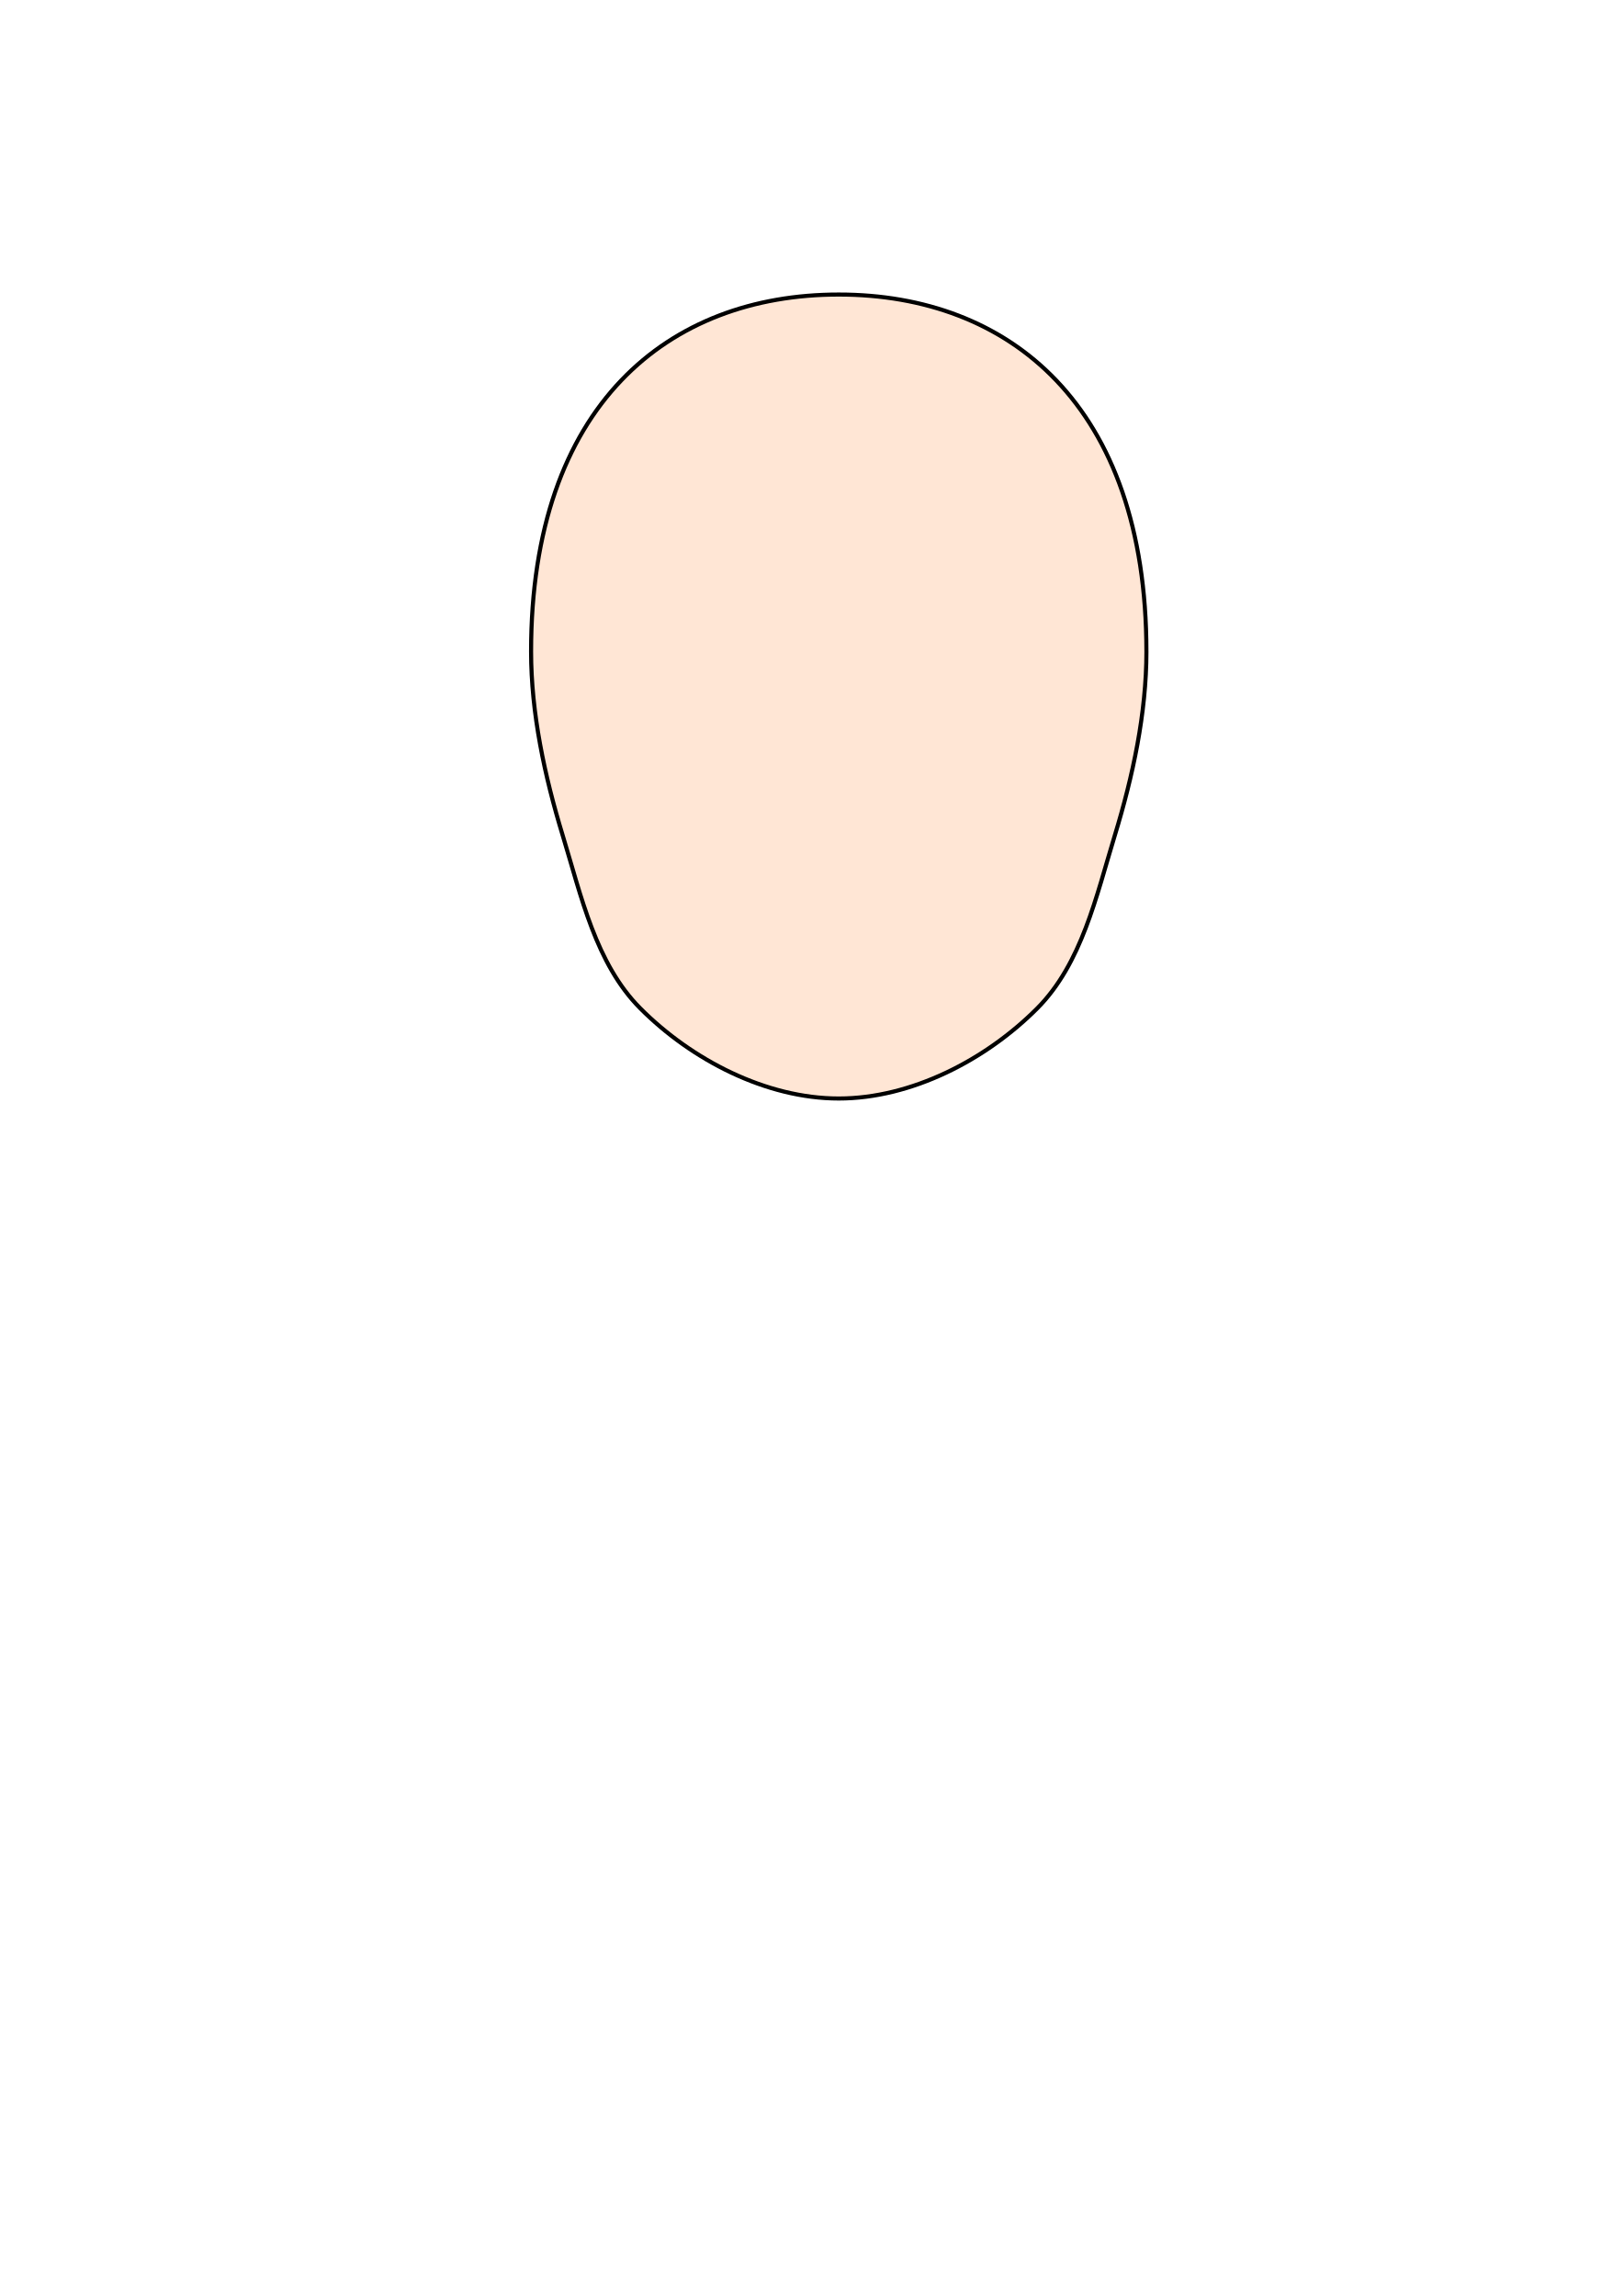
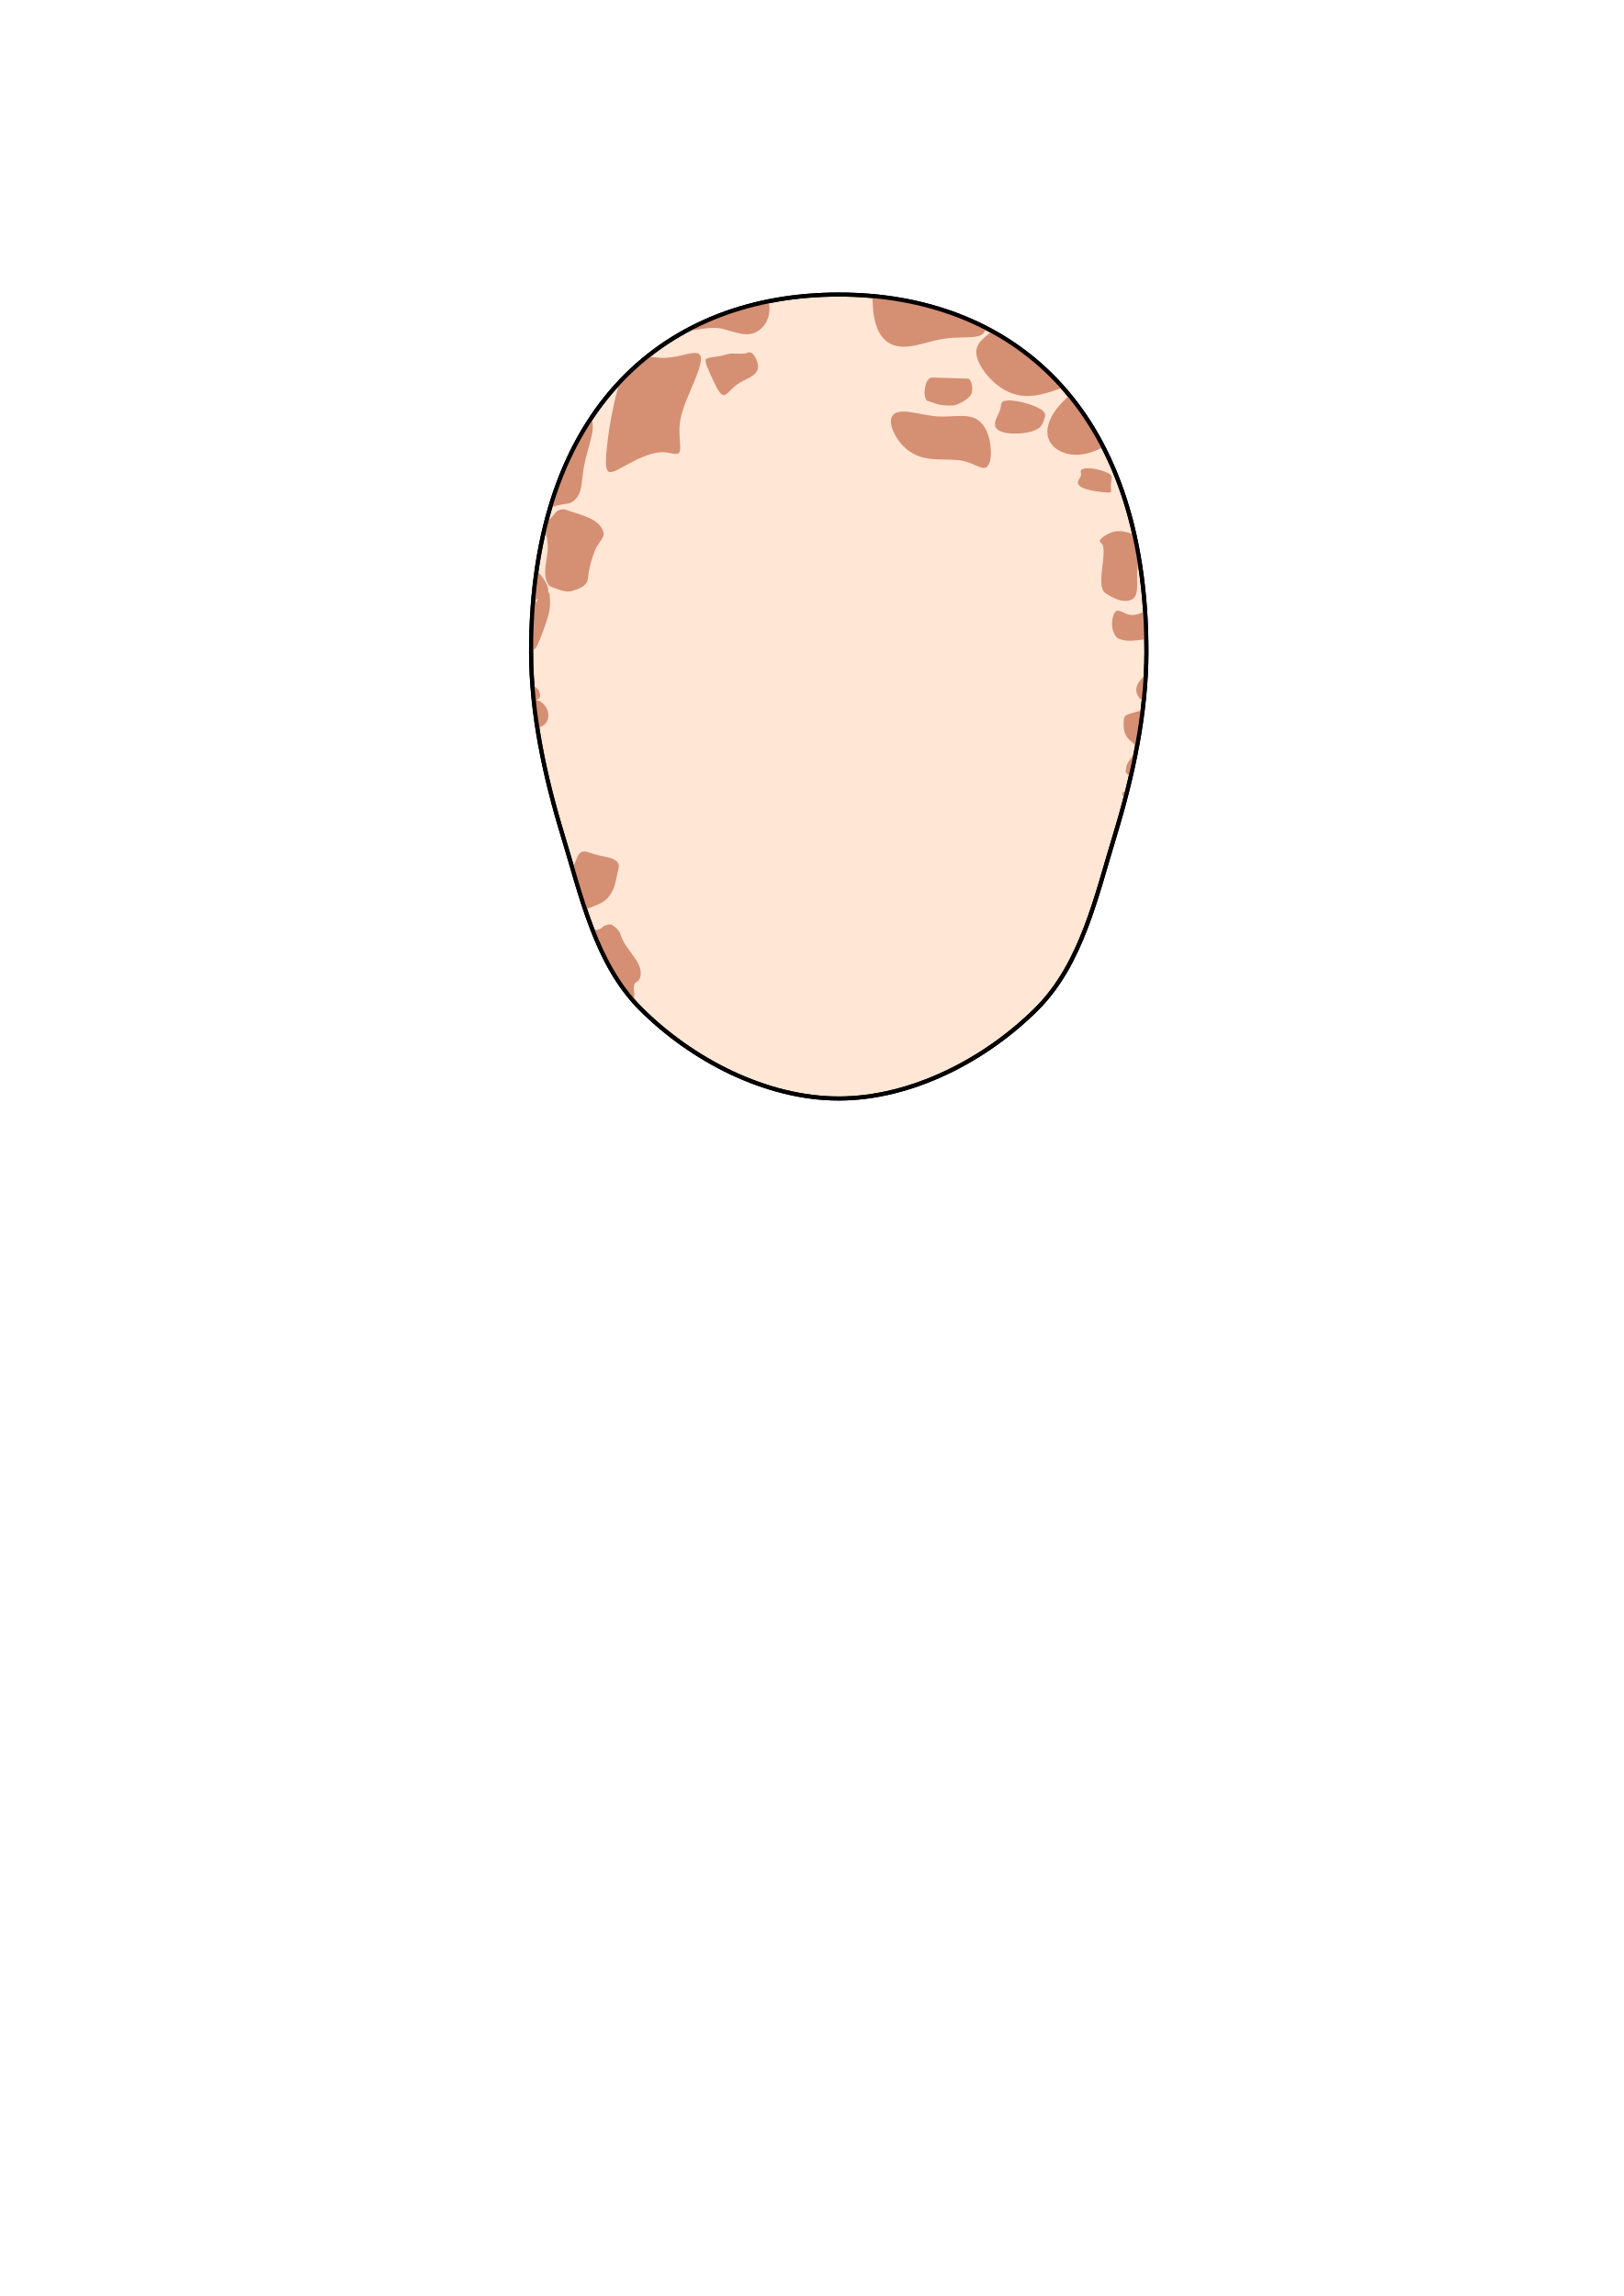
<svg xmlns="http://www.w3.org/2000/svg" width="210mm" height="297mm" viewBox="0 0 210 297" version="1.1" id="mySVG">
  <defs id="defs2">
    </defs>
  <g id="layer1">
    <path id="head" style="fill:#ffe6d5;stroke:#000000;stroke-width:0.529;stroke-linecap:round;stroke-linejoin:round;stroke-dasharray:none" d="m 148.271,84.278 c 0,7.983 -1.747,16.115 -4.099,23.822 -2.382,7.807 -4.269,16.556 -10.028,22.34 -6.629,6.659 -16.269,11.658 -25.665,11.658 -9.396,0 -19.035,-4.999 -25.665,-11.658 -5.759,-5.785 -7.646,-14.533 -10.028,-22.34 -2.351,-7.706 -4.099,-15.838 -4.099,-23.822 0,-31.933 17.815,-46.178 39.791,-46.178 21.976,0 39.791,14.245 39.791,46.178 z" />
+     <path id="marks" style="display:inline;fill:#d58f73;fill-opacity:1;fill-rule:nonzero;stroke-width:0.357;stroke-dasharray:none" d="m 99.115,32.077 c -0.39,0.023 -0.825,0.045 -1.221,0.064 0.396,-0.019 0.832,-0.041 1.221,-0.064 z m 13.714,6.218 c 0.013,0.316 0.026,0.76 0.038,0.96 0.046,0.764 0.121,1.512 0.281,2.214 0.307,1.345 0.951,2.504 2.108,3.043 1.269,0.592 2.688,0.318 4.314,-0.12 1.633,-0.435 2.479,-0.641 3.916,-0.713 1.668,-0.084 3.05,0.07 3.67,-0.538 0.186,-0.183 0.286,-0.432 0.343,-0.734 -4.445,-2.286 -9.403,-3.638 -14.669,-4.111 z m -13.479,0.69 c -0.273,0.055 -0.546,0.112 -0.818,0.172 -0.61,0.259 -1.292,0.408 -2.001,0.501 -2.791,0.774 -5.449,1.84 -7.936,3.209 1.784,-0.23 3.427,-0.665 4.811,-0.338 1.809,0.427 3.382,1.293 4.876,0.113 1.263,-0.997 1.439,-2.746 1.069,-3.657 z m -0.83,0.175 c -0.666,0.149 -1.324,0.314 -1.976,0.495 0.7,-0.093 1.373,-0.24 1.976,-0.495 z m 29.775,3.667 c -0.147,0.128 -0.301,0.269 -0.441,0.384 -1.21,0.994 -1.948,1.702 -1.41,3.272 0.516,1.505 2.132,3.365 3.989,4.21 1.902,0.865 3.665,0.546 5.56,-0.049 0.451,-0.142 0.955,-0.313 1.473,-0.502 -2.676,-3.018 -5.763,-5.45 -9.171,-7.314 z m 6.936,2.544 c -0.318,0.084 -0.645,0.173 -0.988,0.267 0.343,-0.095 0.67,-0.183 0.988,-0.267 z m -38.307,0.2 c -0.108,-5.7e-4 -0.203,0.034 -0.284,0.072 -0.305,0.142 -0.928,0.114 -1.648,0.097 -0.914,-0.022 -1.064,0.155 -1.766,0.3 -0.702,0.145 -1.777,0.181 -1.944,0.455 -0.162,0.266 0.333,1.397 1.078,2.963 0.504,1.06 0.888,1.707 1.303,1.646 0.403,-0.059 0.846,-0.76 1.517,-1.264 0.689,-0.515 1.101,-0.628 1.817,-1.022 1.058,-0.581 1.293,-1.34 0.795,-2.376 -0.335,-0.696 -0.631,-0.869 -0.868,-0.871 z m -6.982,0.09 c -0.993,-0.039 -2.751,0.751 -4.587,0.619 -0.072,-0.005 -0.144,-0.012 -0.217,-0.019 -0.502,-0.044 -0.996,-0.102 -1.475,-0.094 -1.357,1.09 -2.642,2.294 -3.846,3.615 0.097,-0.041 0.197,-0.088 0.29,-0.126 -1.024,3.023 -1.797,8.6 -1.741,10.253 0.048,1.432 0.538,1.366 1.714,0.745 1.363,-0.721 2.623,-1.5 4.173,-1.934 1.303,-0.379 1.993,-0.193 2.694,-0.053 1.124,0.225 1.096,-0.224 0.961,-1.991 -0.157,-2.056 0.131,-3.222 1.361,-6.092 1.229,-2.87 1.935,-4.715 0.861,-4.905 -0.059,-0.011 -0.122,-0.016 -0.188,-0.019 z m 30.595,3.169 c -0.355,-0.011 -0.763,0.521 -0.864,1.153 -0.033,0.21 -0.058,0.389 -0.082,0.601 -0.069,0.613 0.204,1.24 0.35,1.276 0.985,0.246 1.376,0.688 3.391,0.58 0.258,-0.014 0.853,-0.257 1.375,-0.589 0.543,-0.346 0.886,-0.706 0.975,-1.06 0.053,-0.21 0.058,-0.407 0.059,-0.593 0.002,-0.539 -0.254,-1.203 -0.548,-1.214 -1.54,-0.059 -3.107,-0.106 -4.656,-0.155 z m 17.786,2.317 c -1.324,1.161 -2.308,2.374 -2.695,3.661 -0.406,1.353 -0.044,2.474 0.947,3.216 0.994,0.745 2.519,1.058 4.234,0.576 0.643,-0.181 1.267,-0.459 1.876,-0.782 -1.269,-2.463 -2.731,-4.685 -4.361,-6.67 z m -7.858,0.652 c -0.681,-2.02e-4 -0.894,0.162 -0.962,0.435 -0.156,0.625 0.013,0.475 -0.406,1.382 -0.281,0.609 -0.619,1.268 -0.249,1.772 0.367,0.5 1.366,0.712 2.554,0.693 1.167,-0.019 2.183,-0.245 2.785,-0.592 0.593,-0.342 0.75,-0.878 0.907,-1.416 1.5e-4,-4.96e-4 -2.3e-4,-0.001 0,-0.002 0.316,-0.646 -0.259,-1.1 -1.276,-1.527 -0.9,-0.378 -2.139,-0.683 -3.032,-0.735 -0.117,-0.007 -0.225,-0.01 -0.322,-0.01 z m -13.584,1.438 c -0.294,-0.003 -0.562,0.024 -0.798,0.094 -1.042,0.31 -1.08,1.448 -0.384,2.808 0.695,1.358 1.867,2.486 3.395,2.962 1.512,0.471 3.371,0.264 4.856,0.42 1.485,0.156 2.527,0.936 3.228,1.012 0.653,0.071 1.177,-0.934 0.91,-2.973 -0.266,-2.038 -1.181,-3.358 -2.621,-3.653 -1.372,-0.281 -3.025,0.126 -4.764,-0.09 -1.4,-0.174 -2.772,-0.569 -3.821,-0.58 z m -40.461,0.915 c -2.174,3.285 -3.951,7.097 -5.25,11.455 0.705,-0.184 1.425,-0.362 2.198,-0.45 0.581,-0.066 1.206,-0.574 1.518,-1.249 0.351,-0.758 0.357,-1.632 0.554,-3.036 0.02,-0.14 0.042,-0.28 0.067,-0.422 0.242,-1.355 0.708,-2.744 0.988,-3.966 0.231,-1.005 0.247,-1.927 -0.075,-2.332 z m 64.281,6.414 c -0.243,-6e-5 -0.457,0.026 -0.621,0.083 -0.503,0.175 -0.233,0.529 -0.257,0.813 -0.025,0.301 -0.51,0.656 -0.403,1.081 0.12,0.473 1.028,0.8 2.288,1.001 1.206,0.192 1.873,0.187 1.954,0.116 0.121,-0.106 -0.021,-0.474 0.019,-0.946 0.042,-0.502 0.146,-0.911 0.072,-1.122 -0.075,-0.211 -0.404,-0.446 -1.237,-0.71 -0.602,-0.19 -1.279,-0.315 -1.814,-0.315 z m -68.271,5.372 c -0.542,0.149 -0.718,0.595 -1.042,0.919 -0.644,0.56 -0.8,1.181 -0.816,2.162 0.26,0.697 0.309,1.466 0.248,2.313 -0.15,1.548 -0.67,3.059 0.088,4.261 0.238,0.378 0.782,0.424 1.197,0.602 0.66,0.281 1.361,0.421 1.977,0.216 0.894,-0.283 1.865,-0.605 1.954,-1.588 0.089,-0.983 0.409,-2.471 1.035,-3.88 0.32,-0.761 1.199,-1.417 0.96,-2.171 -0.526,-1.664 -2.832,-2.14 -4.484,-2.704 -0.355,-0.121 -0.575,-0.278 -1.117,-0.129 z m 72.353,2.775 c -0.049,1e-4 -0.097,3.84e-4 -0.145,0.001 -0.059,6e-4 -0.133,0.003 -0.218,0.01 -0.248,0.021 -0.604,0.09 -1.03,0.303 -1.03,0.517 -1.249,0.922 -1.118,1.06 0.239,0.253 0.548,0.327 0.444,1.803 -0.125,1.786 -0.609,3.775 0.054,4.644 0.352,0.378 0.943,0.652 1.476,0.89 0.538,0.257 1.122,0.36 1.613,0.287 1.123,-0.167 1.266,-1.007 1.204,-2.61 -0.04,-1.028 0.083,-2.077 0.239,-2.962 -0.036,-0.214 -0.074,-0.426 -0.112,-0.637 -2.378,0.946 -0.666,0.678 0,-0.001 -0.139,-0.766 -0.289,-1.518 -0.454,-2.256 -0.08,-0.045 -0.158,-0.089 -0.251,-0.132 -0.437,-0.203 -0.885,-0.313 -1.179,-0.36 -0.215,-0.034 -0.375,-0.04 -0.522,-0.04 z m -75.369,4.996 c -0.213,1.473 -0.263,2.486 -0.383,4.056 0.569,-0.427 1.655,-0.472 1.848,-1.176 0.273,-0.998 -1.37,-2.703 -1.404,-2.769 -0.019,-0.036 -0.042,-0.074 -0.061,-0.111 z m 1.466,2.883 c -0.867,-0.23 -1.422,1.386 -1.991,1.812 -0.139,1.83 -0.19,3.596 -0.197,5.56 0.141,0.018 0.267,0.045 0.423,0.009 0.209,-0.049 0.608,-0.896 1.266,-2.721 0.685,-1.902 0.817,-2.615 0.73,-3.951 -0.016,-0.248 0.01,-0.645 -0.23,-0.709 z m 73.701,2.402 c -0.039,0.001 -0.077,0.006 -0.116,0.015 -0.562,0.138 -0.856,1.808 -0.451,2.716 0.245,0.549 0.295,0.81 1.065,1.029 0.813,0.232 1.738,0.117 2.948,-0.036 0.079,-0.01 0.152,-0.016 0.229,-0.025 -0.023,-1.235 -0.076,-2.439 -0.153,-3.619 -0.201,0.089 -0.405,0.176 -0.636,0.258 -0.151,0.054 -0.301,0.103 -0.451,0.146 -1.183,0.344 -1.852,-0.501 -2.436,-0.485 z m 3.613,8.235 c -0.617,0.599 -1.252,1.248 -1.238,2.015 0.012,0.66 0.412,1.161 0.956,1.497 0.125,-1.171 0.222,-2.342 0.283,-3.511 z m -79.345,1.299 c 0.049,0.678 0.11,1.356 0.18,2.034 0.416,0.025 0.972,-0.176 0.787,-0.834 -0.235,-0.837 -0.371,-0.608 -0.968,-1.2 z m 0.18,2.037 c 0.126,1.206 0.286,2.412 0.473,3.616 0.348,-0.105 0.672,-0.245 0.902,-0.446 0.796,-0.695 0.586,-1.894 0.004,-2.535 -0.582,-0.642 -0.98,-0.625 -1.379,-0.634 z m 78.2,1.427 c -1.71,0.572 -1.968,0.294 -1.901,1.936 0.075,1.817 1.334,1.999 1.435,2.527 0.307,1.403 -1.14,1.754 -1.118,3.09 -0.215,0.338 0.115,0.644 0.605,0.852 0.632,-2.734 1.147,-5.495 1.499,-8.262 -0.158,-0.062 -0.329,-0.112 -0.519,-0.144 z m -1.45,10.361 c -0.202,0.003 -0.376,0.033 -0.485,0.095 -0.309,0.177 -0.081,0.508 0.212,0.96 0.092,-0.351 0.184,-0.703 0.273,-1.055 z m -70.186,7.797 c -0.499,-0.017 -0.771,0.285 -1.008,0.913 -0.148,0.39 -0.341,0.8 -0.564,1.21 0.519,1.776 1.051,3.56 1.644,5.319 0.161,-0.026 0.322,-0.063 0.48,-0.121 0.663,-0.245 1.238,-0.429 1.924,-0.857 0.28,-0.174 0.517,-0.418 0.735,-0.715 0.404,-0.547 0.699,-1.25 0.8,-1.772 0.129,-0.668 0.317,-1.337 0.415,-1.928 0.127,-0.758 -0.597,-1.16 -1.665,-1.357 -0.79,-0.145 -1.516,-0.343 -2.179,-0.569 -0.224,-0.076 -0.416,-0.118 -0.582,-0.124 z m 3.393,9.431 c -0.006,0.001 -0.013,0.004 -0.02,0.006 -0.43,-0.008 -0.62,0.113 -0.846,0.195 -0.186,0.061 -0.187,0.205 -0.374,0.295 -0.109,0.081 -0.243,0.144 -0.405,0.188 -0.177,0.028 -0.33,0.045 -0.458,0.049 -0.081,0.005 -0.156,0.005 -0.232,0.005 0.426,1.092 0.89,2.161 1.398,3.2 0.349,0.352 0.612,0.719 0.664,1.106 0.009,0.071 0.012,0.149 0.016,0.227 0.859,1.575 1.845,3.06 3.004,4.414 0.003,-9.7e-4 0.007,-0.002 0.01,-0.003 0.135,-0.034 0.249,-0.199 0.269,-0.356 0.053,-0.343 0.029,-0.56 -0.029,-0.864 -0.073,-0.361 0.078,-0.712 0.134,-0.907 0.953,-0.322 0.835,-1.557 0.548,-2.223 -0.627,-1.453 -2.012,-2.531 -2.415,-4.064 -0.176,-0.67 -1.239,-1.325 -1.263,-1.268 z" />
+     <path id="path794" style="fill:none;stroke:#000000;stroke-width:0.529;stroke-linecap:round;stroke-linejoin:round;stroke-dasharray:none" d="m 148.271,84.278 c 0,7.983 -1.747,16.115 -4.099,23.822 -2.382,7.807 -4.269,16.556 -10.028,22.34 -6.629,6.659 -16.269,11.658 -25.665,11.658 -9.396,0 -19.035,-4.999 -25.665,-11.658 -5.759,-5.785 -7.646,-14.533 -10.028,-22.34 -2.351,-7.706 -4.099,-15.838 -4.099,-23.822 0,-31.933 17.815,-46.178 39.791,-46.178 21.976,0 39.791,14.245 39.791,46.178 z" />
  </g>
</svg>
